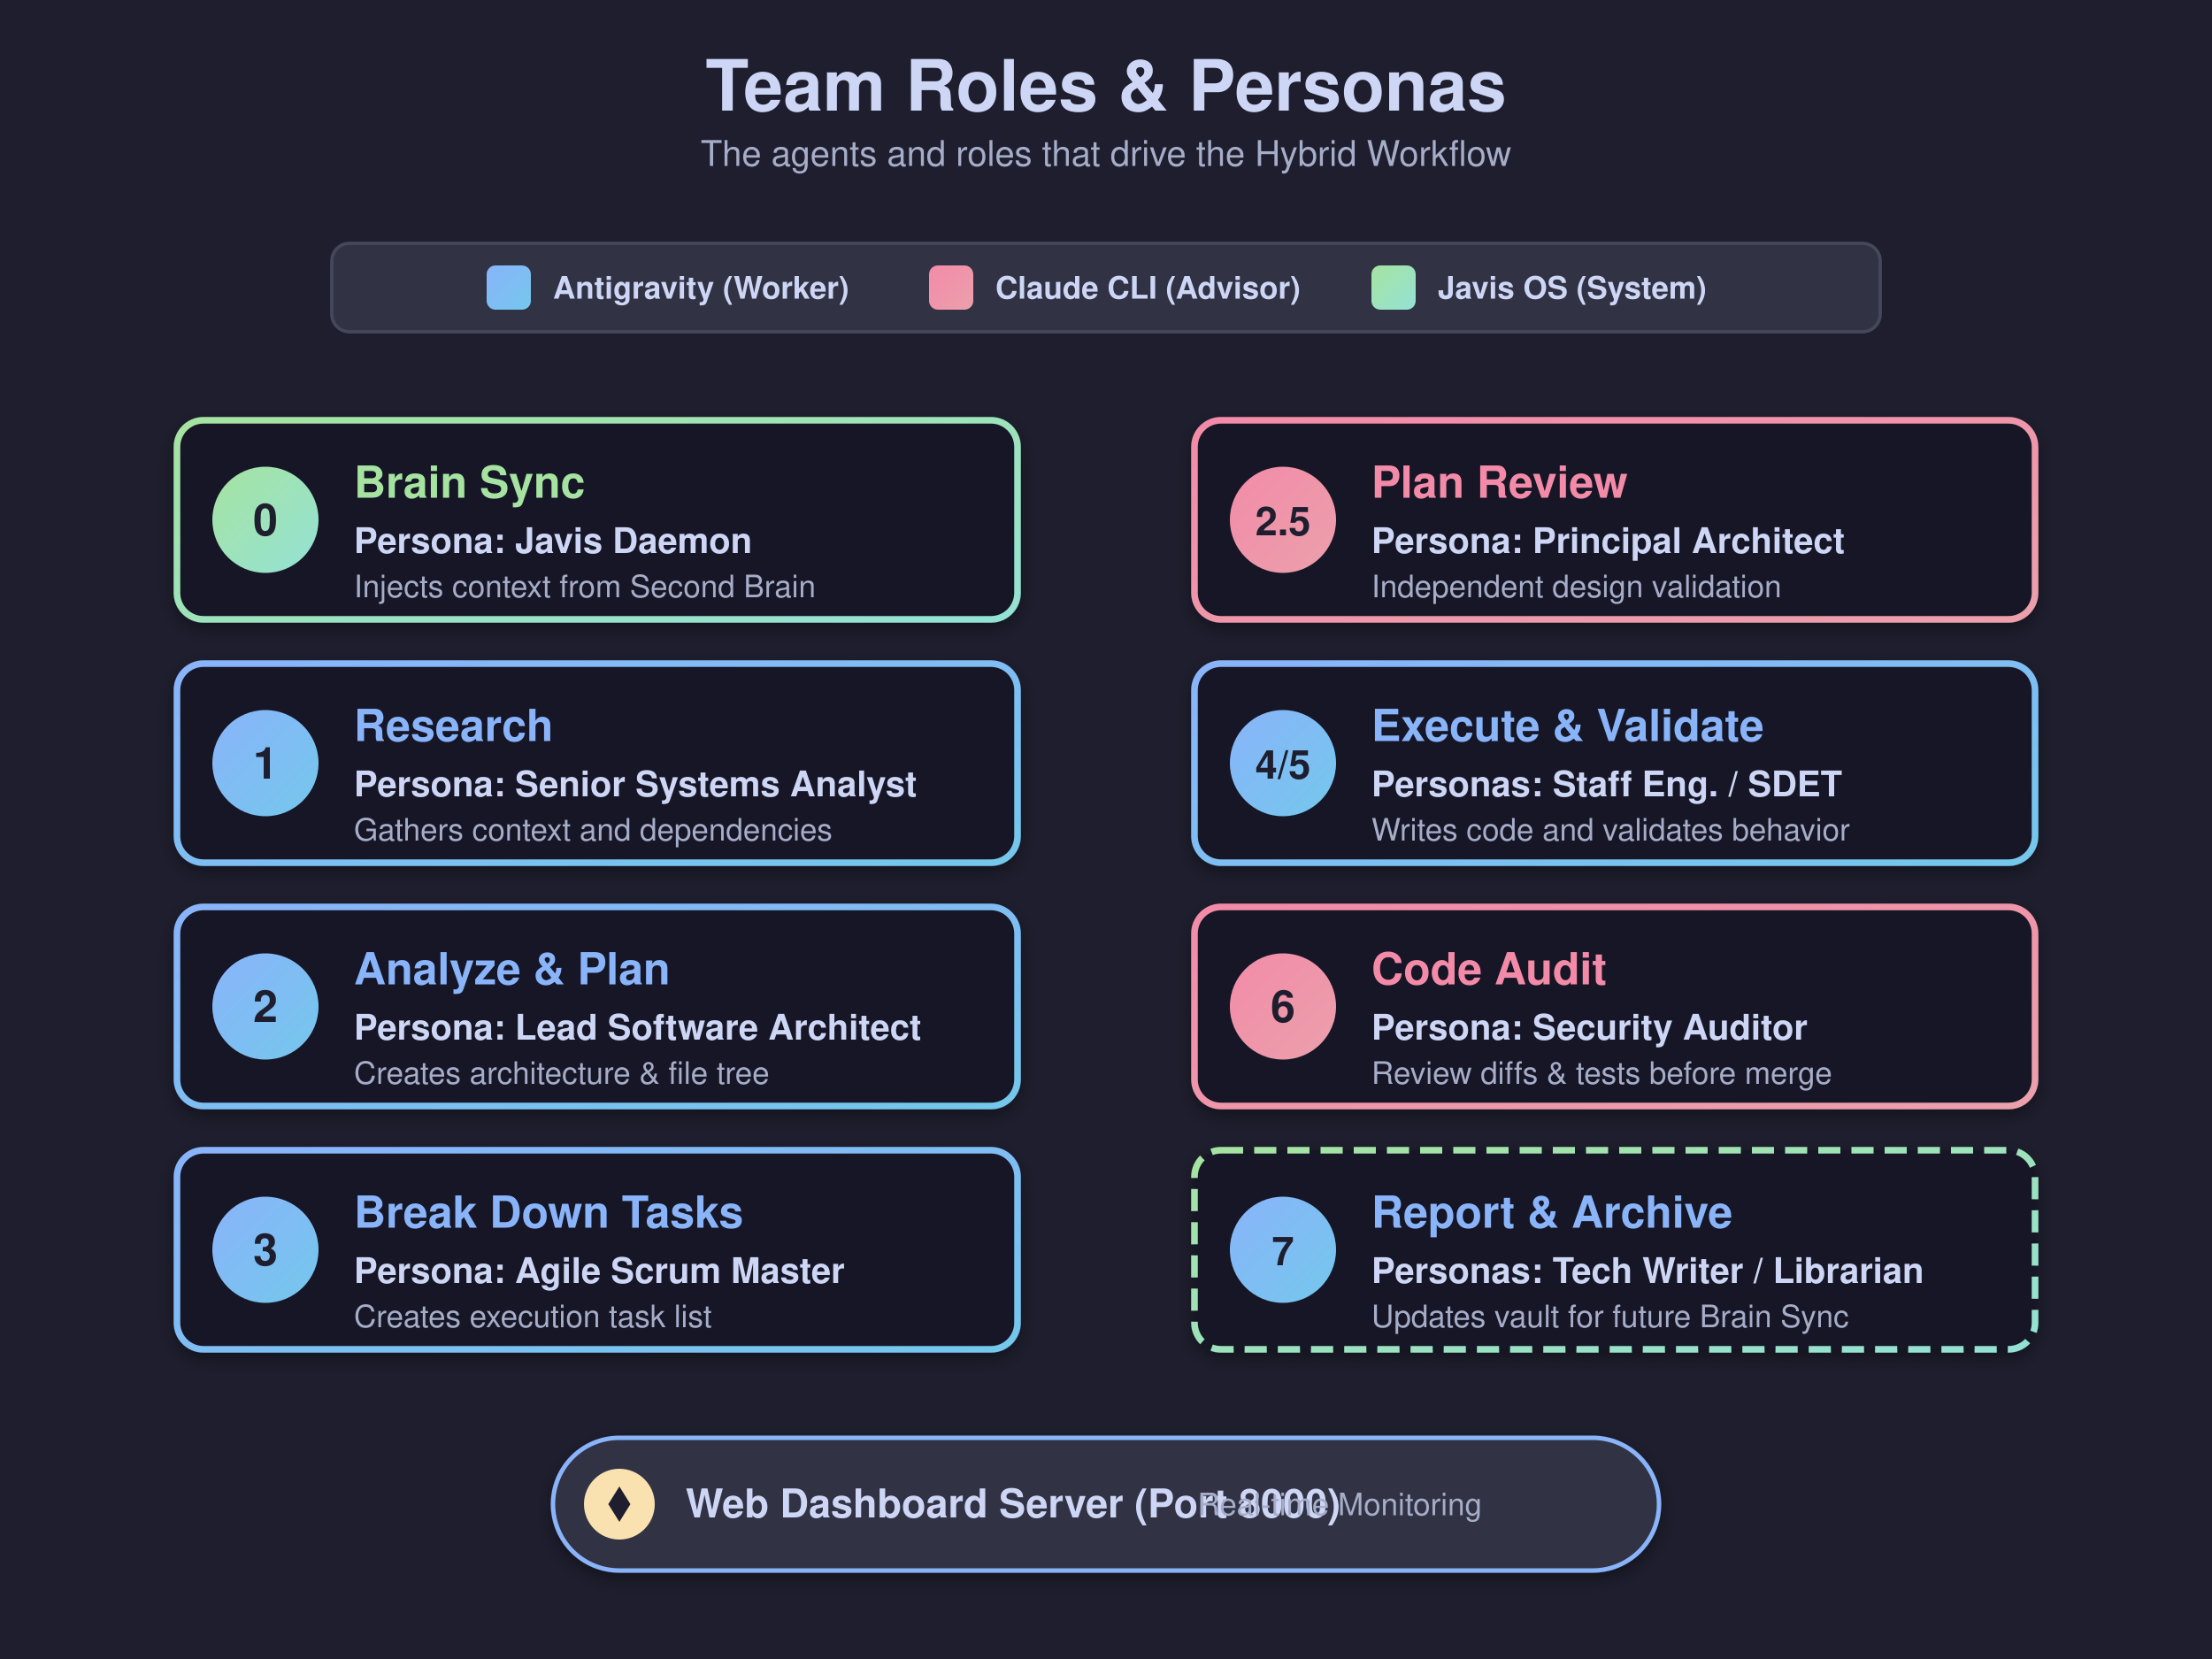
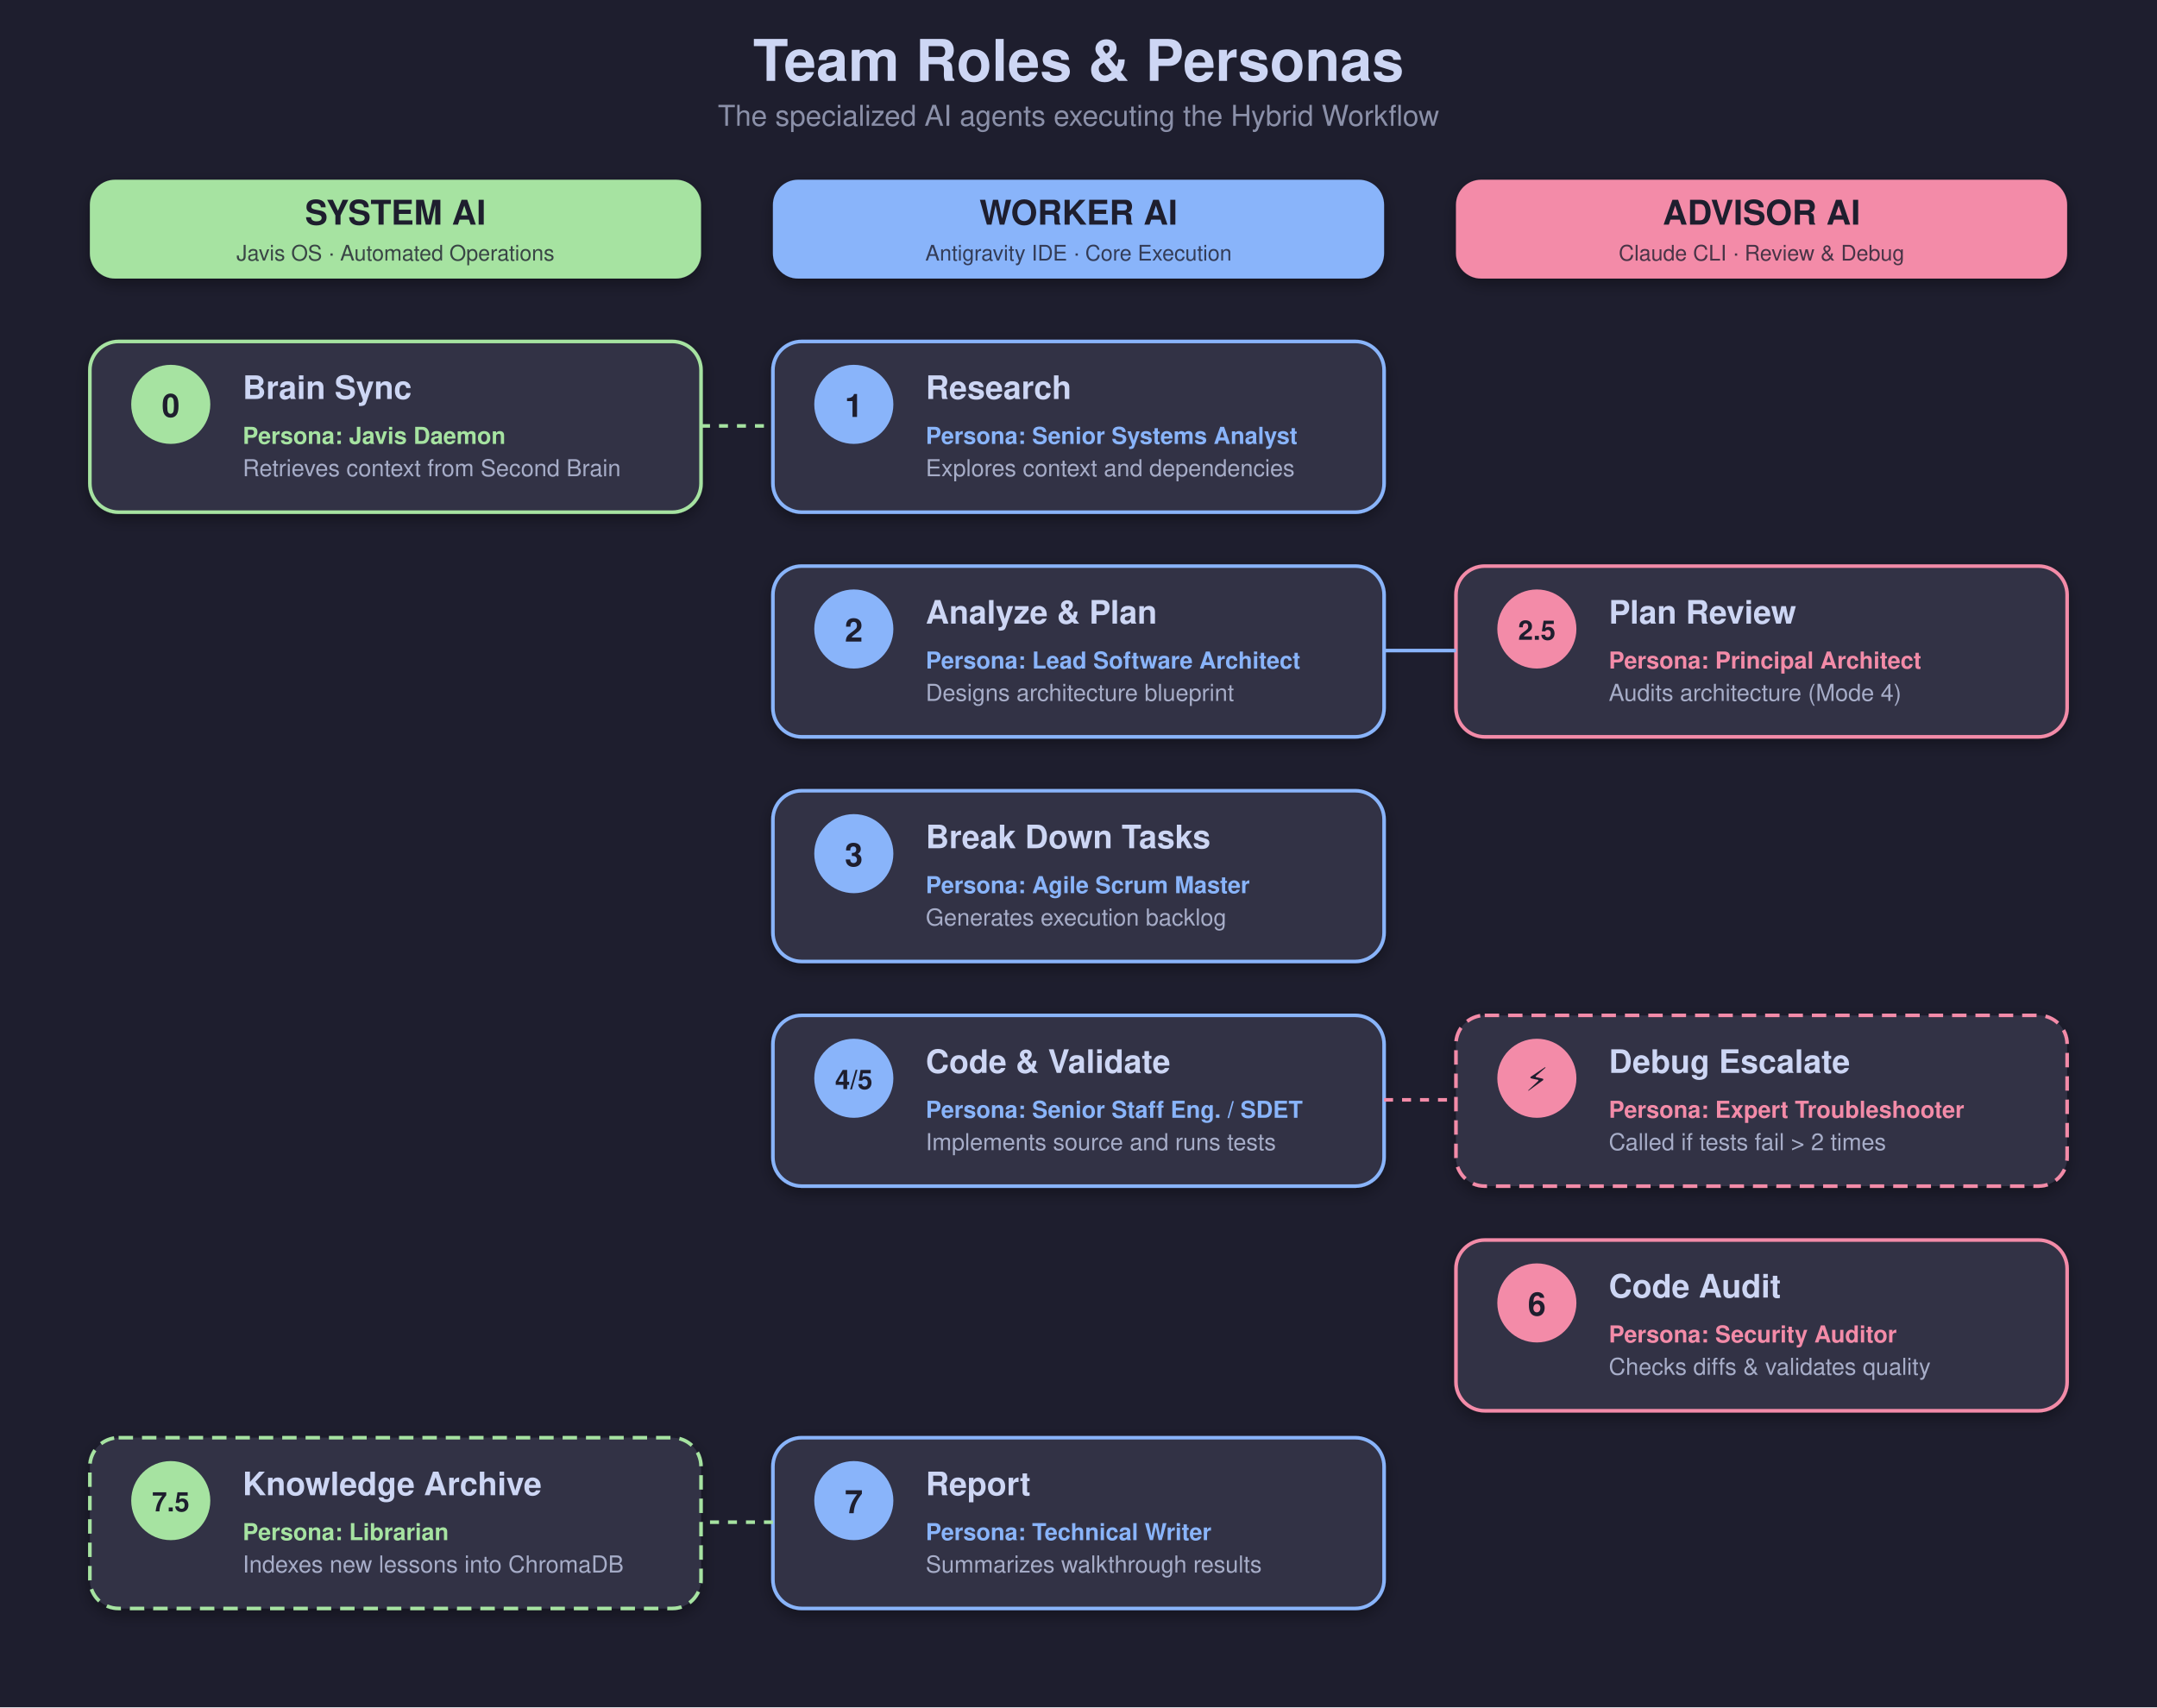
- <svg xmlns="http://www.w3.org/2000/svg" viewBox="0 0 1000 750" font-family="'Segoe UI', Helvetica, Arial, sans-serif">
+ <svg xmlns="http://www.w3.org/2000/svg" viewBox="0 0 1200 950" font-family="'Segoe UI', Helvetica, Arial, sans-serif">
  <defs>
    <filter id="softShadow" x="-20%" y="-20%" width="140%" height="140%">
      <feDropShadow dx="0" dy="3" stdDeviation="4" flood-color="#000000" flood-opacity="0.35" />
    </filter>
-     <linearGradient id="workerGrad" x1="0%" y1="0%" x2="100%" y2="100%">
-       <stop offset="0%" stop-color="#89b4fa" />
-       <stop offset="100%" stop-color="#74c7ec" />
-     </linearGradient>
-     <linearGradient id="advisorGrad" x1="0%" y1="0%" x2="100%" y2="100%">
-       <stop offset="0%" stop-color="#f38ba8" />
-       <stop offset="100%" stop-color="#eba0ac" />
-     </linearGradient>
-     <linearGradient id="systemGrad" x1="0%" y1="0%" x2="100%" y2="100%">
-       <stop offset="0%" stop-color="#a6e3a1" />
-       <stop offset="100%" stop-color="#94e2d5" />
-     </linearGradient>
  </defs>
-   <rect x="0" y="0" width="1000" height="750" fill="#1e1e2e" />
-   <text x="500" y="50" text-anchor="middle" font-size="32" font-weight="700" fill="#cdd6f4">Team Roles &amp; Personas</text>
-   <text x="500" y="75" text-anchor="middle" font-size="16" fill="#a6adc8">The agents and roles that drive the Hybrid Workflow</text>
-   <rect x="150" y="110" width="700" height="40" rx="8" fill="#313244" stroke="#45475a" stroke-width="1.5" />
-   <rect x="220" y="120" width="20" height="20" rx="4" fill="url(#workerGrad)" />
-   <text x="250" y="135" font-size="14" font-weight="600" fill="#cdd6f4">Antigravity (Worker)</text>
-   <rect x="420" y="120" width="20" height="20" rx="4" fill="url(#advisorGrad)" />
-   <text x="450" y="135" font-size="14" font-weight="600" fill="#cdd6f4">Claude CLI (Advisor)</text>
-   <rect x="620" y="120" width="20" height="20" rx="4" fill="url(#systemGrad)" />
-   <text x="650" y="135" font-size="14" font-weight="600" fill="#cdd6f4">Javis OS (System)</text>
-   <rect x="80" y="190" width="380" height="90" rx="12" fill="#181825" stroke="url(#systemGrad)" stroke-width="3" filter="url(#softShadow)" />
-   <circle cx="120" cy="235" r="24" fill="url(#systemGrad)" />
-   <text x="120" y="242" text-anchor="middle" font-size="20" font-weight="700" fill="#1e1e2e">0</text>
-   <text x="160" y="225" font-size="20" font-weight="700" fill="#a6e3a1">Brain Sync</text>
-   <text x="160" y="250" font-size="16" font-weight="600" fill="#cdd6f4">Persona: Javis Daemon</text>
-   <text x="160" y="270" font-size="14" fill="#a6adc8">Injects context from Second Brain</text>
-   <rect x="80" y="300" width="380" height="90" rx="12" fill="#181825" stroke="url(#workerGrad)" stroke-width="3" filter="url(#softShadow)" />
-   <circle cx="120" cy="345" r="24" fill="url(#workerGrad)" />
-   <text x="120" y="352" text-anchor="middle" font-size="20" font-weight="700" fill="#1e1e2e">1</text>
-   <text x="160" y="335" font-size="20" font-weight="700" fill="#89b4fa">Research</text>
-   <text x="160" y="360" font-size="16" font-weight="600" fill="#cdd6f4">Persona: Senior Systems Analyst</text>
-   <text x="160" y="380" font-size="14" fill="#a6adc8">Gathers context and dependencies</text>
-   <rect x="80" y="410" width="380" height="90" rx="12" fill="#181825" stroke="url(#workerGrad)" stroke-width="3" filter="url(#softShadow)" />
-   <circle cx="120" cy="455" r="24" fill="url(#workerGrad)" />
-   <text x="120" y="462" text-anchor="middle" font-size="20" font-weight="700" fill="#1e1e2e">2</text>
-   <text x="160" y="445" font-size="20" font-weight="700" fill="#89b4fa">Analyze &amp; Plan</text>
-   <text x="160" y="470" font-size="16" font-weight="600" fill="#cdd6f4">Persona: Lead Software Architect</text>
-   <text x="160" y="490" font-size="14" fill="#a6adc8">Creates architecture &amp; file tree</text>
-   <rect x="80" y="520" width="380" height="90" rx="12" fill="#181825" stroke="url(#workerGrad)" stroke-width="3" filter="url(#softShadow)" />
-   <circle cx="120" cy="565" r="24" fill="url(#workerGrad)" />
-   <text x="120" y="572" text-anchor="middle" font-size="20" font-weight="700" fill="#1e1e2e">3</text>
-   <text x="160" y="555" font-size="20" font-weight="700" fill="#89b4fa">Break Down Tasks</text>
-   <text x="160" y="580" font-size="16" font-weight="600" fill="#cdd6f4">Persona: Agile Scrum Master</text>
-   <text x="160" y="600" font-size="14" fill="#a6adc8">Creates execution task list</text>
-   <rect x="540" y="190" width="380" height="90" rx="12" fill="#181825" stroke="url(#advisorGrad)" stroke-width="3" filter="url(#softShadow)" />
-   <circle cx="580" cy="235" r="24" fill="url(#advisorGrad)" />
-   <text x="580" y="242" text-anchor="middle" font-size="18" font-weight="700" fill="#1e1e2e">2.5</text>
-   <text x="620" y="225" font-size="20" font-weight="700" fill="#f38ba8">Plan Review</text>
-   <text x="620" y="250" font-size="16" font-weight="600" fill="#cdd6f4">Persona: Principal Architect</text>
-   <text x="620" y="270" font-size="14" fill="#a6adc8">Independent design validation</text>
-   <rect x="540" y="300" width="380" height="90" rx="12" fill="#181825" stroke="url(#workerGrad)" stroke-width="3" filter="url(#softShadow)" />
-   <circle cx="580" cy="345" r="24" fill="url(#workerGrad)" />
-   <text x="580" y="352" text-anchor="middle" font-size="18" font-weight="700" fill="#1e1e2e">4/5</text>
-   <text x="620" y="335" font-size="20" font-weight="700" fill="#89b4fa">Execute &amp; Validate</text>
-   <text x="620" y="360" font-size="16" font-weight="600" fill="#cdd6f4">Personas: Staff Eng. / SDET</text>
-   <text x="620" y="380" font-size="14" fill="#a6adc8">Writes code and validates behavior</text>
-   <rect x="540" y="410" width="380" height="90" rx="12" fill="#181825" stroke="url(#advisorGrad)" stroke-width="3" filter="url(#softShadow)" />
-   <circle cx="580" cy="455" r="24" fill="url(#advisorGrad)" />
-   <text x="580" y="462" text-anchor="middle" font-size="20" font-weight="700" fill="#1e1e2e">6</text>
-   <text x="620" y="445" font-size="20" font-weight="700" fill="#f38ba8">Code Audit</text>
-   <text x="620" y="470" font-size="16" font-weight="600" fill="#cdd6f4">Persona: Security Auditor</text>
-   <text x="620" y="490" font-size="14" fill="#a6adc8">Review diffs &amp; tests before merge</text>
-   <rect x="540" y="520" width="380" height="90" rx="12" fill="#181825" stroke="url(#systemGrad)" stroke-width="3" stroke-dasharray="10,5" filter="url(#softShadow)" />
-   <circle cx="580" cy="565" r="24" fill="url(#workerGrad)" />
-   <text x="580" y="572" text-anchor="middle" font-size="18" font-weight="700" fill="#1e1e2e">7</text>
-   <text x="620" y="555" font-size="20" font-weight="700" fill="#89b4fa">Report &amp; Archive</text>
-   <text x="620" y="580" font-size="16" font-weight="600" fill="#cdd6f4">Personas: Tech Writer / Librarian</text>
-   <text x="620" y="600" font-size="14" fill="#a6adc8">Updates vault for future Brain Sync</text>
-   <rect x="250" y="650" width="500" height="60" rx="30" fill="#313244" stroke="#89b4fa" stroke-width="2" filter="url(#softShadow)" />
-   <circle cx="280" cy="680" r="16" fill="#f9e2af" />
-   <path d="M 275,680 L 280,672 L 285,680 L 280,688 Z" fill="#1e1e2e" />
-   <text x="310" y="686" font-size="18" font-weight="700" fill="#cdd6f4">Web Dashboard Server (Port 8000)</text>
-   <text x="670" y="685" text-anchor="end" font-size="14" fill="#a6adc8">Real-time Monitoring</text>
+   <rect x="0" y="0" width="1200" height="950" fill="#1e1e2e" />
+   <text x="600" y="45" text-anchor="middle" font-size="32" font-weight="700" fill="#cdd6f4">Team Roles &amp; Personas</text>
+   <text x="600" y="70" text-anchor="middle" font-size="16" fill="#a6adc8" opacity="0.8">The specialized AI agents executing the Hybrid Workflow</text>
+   <rect x="50" y="100" width="340" height="55" rx="14" fill="#a6e3a1" filter="url(#softShadow)" />
+   <text x="220" y="125" text-anchor="middle" font-size="19" font-weight="700" fill="#1e1e2e">SYSTEM AI</text>
+   <text x="220" y="145" text-anchor="middle" font-size="12" fill="#1e1e2e" opacity="0.8">Javis OS · Automated Operations</text>
+   <rect x="430" y="100" width="340" height="55" rx="14" fill="#89b4fa" filter="url(#softShadow)" />
+   <text x="600" y="125" text-anchor="middle" font-size="19" font-weight="700" fill="#1e1e2e">WORKER AI</text>
+   <text x="600" y="145" text-anchor="middle" font-size="12" fill="#1e1e2e" opacity="0.8">Antigravity IDE · Core Execution</text>
+   <rect x="810" y="100" width="340" height="55" rx="14" fill="#f38ba8" filter="url(#softShadow)" />
+   <text x="980" y="125" text-anchor="middle" font-size="19" font-weight="700" fill="#1e1e2e">ADVISOR AI</text>
+   <text x="980" y="145" text-anchor="middle" font-size="12" fill="#1e1e2e" opacity="0.8">Claude CLI · Review &amp; Debug</text>
+   <g>
+     <rect x="50" y="190" width="340" height="95" rx="16" fill="#313244" stroke="#a6e3a1" stroke-width="2" filter="url(#softShadow)" />
+     <circle cx="95" cy="225" r="22" fill="#a6e3a1" />
+     <text x="95" y="232" text-anchor="middle" font-size="18" font-weight="700" fill="#1e1e2e">0</text>
+     <text x="135" y="222" font-size="18" font-weight="700" fill="#cdd6f4">Brain Sync</text>
+     <text x="135" y="247" font-size="13" font-weight="600" fill="#a6e3a1">Persona: Javis Daemon</text>
+     <text x="135" y="265" font-size="13" fill="#cdd6f4" opacity="0.75">Retrieves context from Second Brain</text>
+   </g>
+   <g>
+     <rect x="50" y="800" width="340" height="95" rx="16" fill="#313244" stroke="#a6e3a1" stroke-width="2" stroke-dasharray="8,5" filter="url(#softShadow)" />
+     <circle cx="95" cy="835" r="22" fill="#a6e3a1" />
+     <text x="95" y="841" text-anchor="middle" font-size="15" font-weight="700" fill="#1e1e2e">7.5</text>
+     <text x="135" y="832" font-size="18" font-weight="700" fill="#cdd6f4">Knowledge Archive</text>
+     <text x="135" y="857" font-size="13" font-weight="600" fill="#a6e3a1">Persona: Librarian</text>
+     <text x="135" y="875" font-size="13" fill="#cdd6f4" opacity="0.75">Indexes new lessons into ChromaDB</text>
+   </g>
+   <g>
+     <rect x="430" y="190" width="340" height="95" rx="16" fill="#313244" stroke="#89b4fa" stroke-width="2" filter="url(#softShadow)" />
+     <circle cx="475" cy="225" r="22" fill="#89b4fa" />
+     <text x="475" y="232" text-anchor="middle" font-size="18" font-weight="700" fill="#1e1e2e">1</text>
+     <text x="515" y="222" font-size="18" font-weight="700" fill="#cdd6f4">Research</text>
+     <text x="515" y="247" font-size="13" font-weight="600" fill="#89b4fa">Persona: Senior Systems Analyst</text>
+     <text x="515" y="265" font-size="13" fill="#cdd6f4" opacity="0.75">Explores context and dependencies</text>
+   </g>
+   <g>
+     <rect x="430" y="315" width="340" height="95" rx="16" fill="#313244" stroke="#89b4fa" stroke-width="2" filter="url(#softShadow)" />
+     <circle cx="475" cy="350" r="22" fill="#89b4fa" />
+     <text x="475" y="357" text-anchor="middle" font-size="18" font-weight="700" fill="#1e1e2e">2</text>
+     <text x="515" y="347" font-size="18" font-weight="700" fill="#cdd6f4">Analyze &amp; Plan</text>
+     <text x="515" y="372" font-size="13" font-weight="600" fill="#89b4fa">Persona: Lead Software Architect</text>
+     <text x="515" y="390" font-size="13" fill="#cdd6f4" opacity="0.75">Designs architecture blueprint</text>
+   </g>
+   <g>
+     <rect x="430" y="440" width="340" height="95" rx="16" fill="#313244" stroke="#89b4fa" stroke-width="2" filter="url(#softShadow)" />
+     <circle cx="475" cy="475" r="22" fill="#89b4fa" />
+     <text x="475" y="482" text-anchor="middle" font-size="18" font-weight="700" fill="#1e1e2e">3</text>
+     <text x="515" y="472" font-size="18" font-weight="700" fill="#cdd6f4">Break Down Tasks</text>
+     <text x="515" y="497" font-size="13" font-weight="600" fill="#89b4fa">Persona: Agile Scrum Master</text>
+     <text x="515" y="515" font-size="13" fill="#cdd6f4" opacity="0.75">Generates execution backlog</text>
+   </g>
+   <g>
+     <rect x="430" y="565" width="340" height="95" rx="16" fill="#313244" stroke="#89b4fa" stroke-width="2" filter="url(#softShadow)" />
+     <circle cx="475" cy="600" r="22" fill="#89b4fa" />
+     <text x="475" y="606" text-anchor="middle" font-size="15" font-weight="700" fill="#1e1e2e">4/5</text>
+     <text x="515" y="597" font-size="18" font-weight="700" fill="#cdd6f4">Code &amp; Validate</text>
+     <text x="515" y="622" font-size="13" font-weight="600" fill="#89b4fa">Persona: Senior Staff Eng. / SDET</text>
+     <text x="515" y="640" font-size="13" fill="#cdd6f4" opacity="0.75">Implements source and runs tests</text>
+   </g>
+   <g>
+     <rect x="430" y="800" width="340" height="95" rx="16" fill="#313244" stroke="#89b4fa" stroke-width="2" filter="url(#softShadow)" />
+     <circle cx="475" cy="835" r="22" fill="#89b4fa" />
+     <text x="475" y="842" text-anchor="middle" font-size="18" font-weight="700" fill="#1e1e2e">7</text>
+     <text x="515" y="832" font-size="18" font-weight="700" fill="#cdd6f4">Report</text>
+     <text x="515" y="857" font-size="13" font-weight="600" fill="#89b4fa">Persona: Technical Writer</text>
+     <text x="515" y="875" font-size="13" fill="#cdd6f4" opacity="0.75">Summarizes walkthrough results</text>
+   </g>
+   <g>
+     <rect x="810" y="315" width="340" height="95" rx="16" fill="#313244" stroke="#f38ba8" stroke-width="2" filter="url(#softShadow)" />
+     <circle cx="855" cy="350" r="22" fill="#f38ba8" />
+     <text x="855" y="356" text-anchor="middle" font-size="15" font-weight="700" fill="#1e1e2e">2.5</text>
+     <text x="895" y="347" font-size="18" font-weight="700" fill="#cdd6f4">Plan Review</text>
+     <text x="895" y="372" font-size="13" font-weight="600" fill="#f38ba8">Persona: Principal Architect</text>
+     <text x="895" y="390" font-size="13" fill="#cdd6f4" opacity="0.75">Audits architecture (Mode 4)</text>
+   </g>
+   <g>
+     <rect x="810" y="565" width="340" height="95" rx="16" fill="#313244" stroke="#f38ba8" stroke-width="2" stroke-dasharray="8,5" filter="url(#softShadow)" />
+     <circle cx="855" cy="600" r="22" fill="#f38ba8" />
+     <text x="855" y="607" text-anchor="middle" font-size="18" font-weight="700" fill="#1e1e2e">⚡</text>
+     <text x="895" y="597" font-size="18" font-weight="700" fill="#cdd6f4">Debug Escalate</text>
+     <text x="895" y="622" font-size="13" font-weight="600" fill="#f38ba8">Persona: Expert Troubleshooter</text>
+     <text x="895" y="640" font-size="13" fill="#cdd6f4" opacity="0.75">Called if tests fail &gt; 2 times</text>
+   </g>
+   <g>
+     <rect x="810" y="690" width="340" height="95" rx="16" fill="#313244" stroke="#f38ba8" stroke-width="2" filter="url(#softShadow)" />
+     <circle cx="855" cy="725" r="22" fill="#f38ba8" />
+     <text x="855" y="732" text-anchor="middle" font-size="18" font-weight="700" fill="#1e1e2e">6</text>
+     <text x="895" y="722" font-size="18" font-weight="700" fill="#cdd6f4">Code Audit</text>
+     <text x="895" y="747" font-size="13" font-weight="600" fill="#f38ba8">Persona: Security Auditor</text>
+     <text x="895" y="765" font-size="13" fill="#cdd6f4" opacity="0.75">Checks diffs &amp; validates quality</text>
+   </g>
+   <path d="M 390 237 L 430 237" stroke="#a6e3a1" stroke-width="2" stroke-dasharray="5,5" fill="none" />
+   <path d="M 770 362 L 810 362" stroke="#89b4fa" stroke-width="2" fill="none" />
+   <path d="M 770 612 L 810 612" stroke="#f38ba8" stroke-width="2" stroke-dasharray="5,5" fill="none" />
+   <path d="M 430 847 L 390 847" stroke="#a6e3a1" stroke-width="2" stroke-dasharray="5,5" fill="none" />
</svg>
